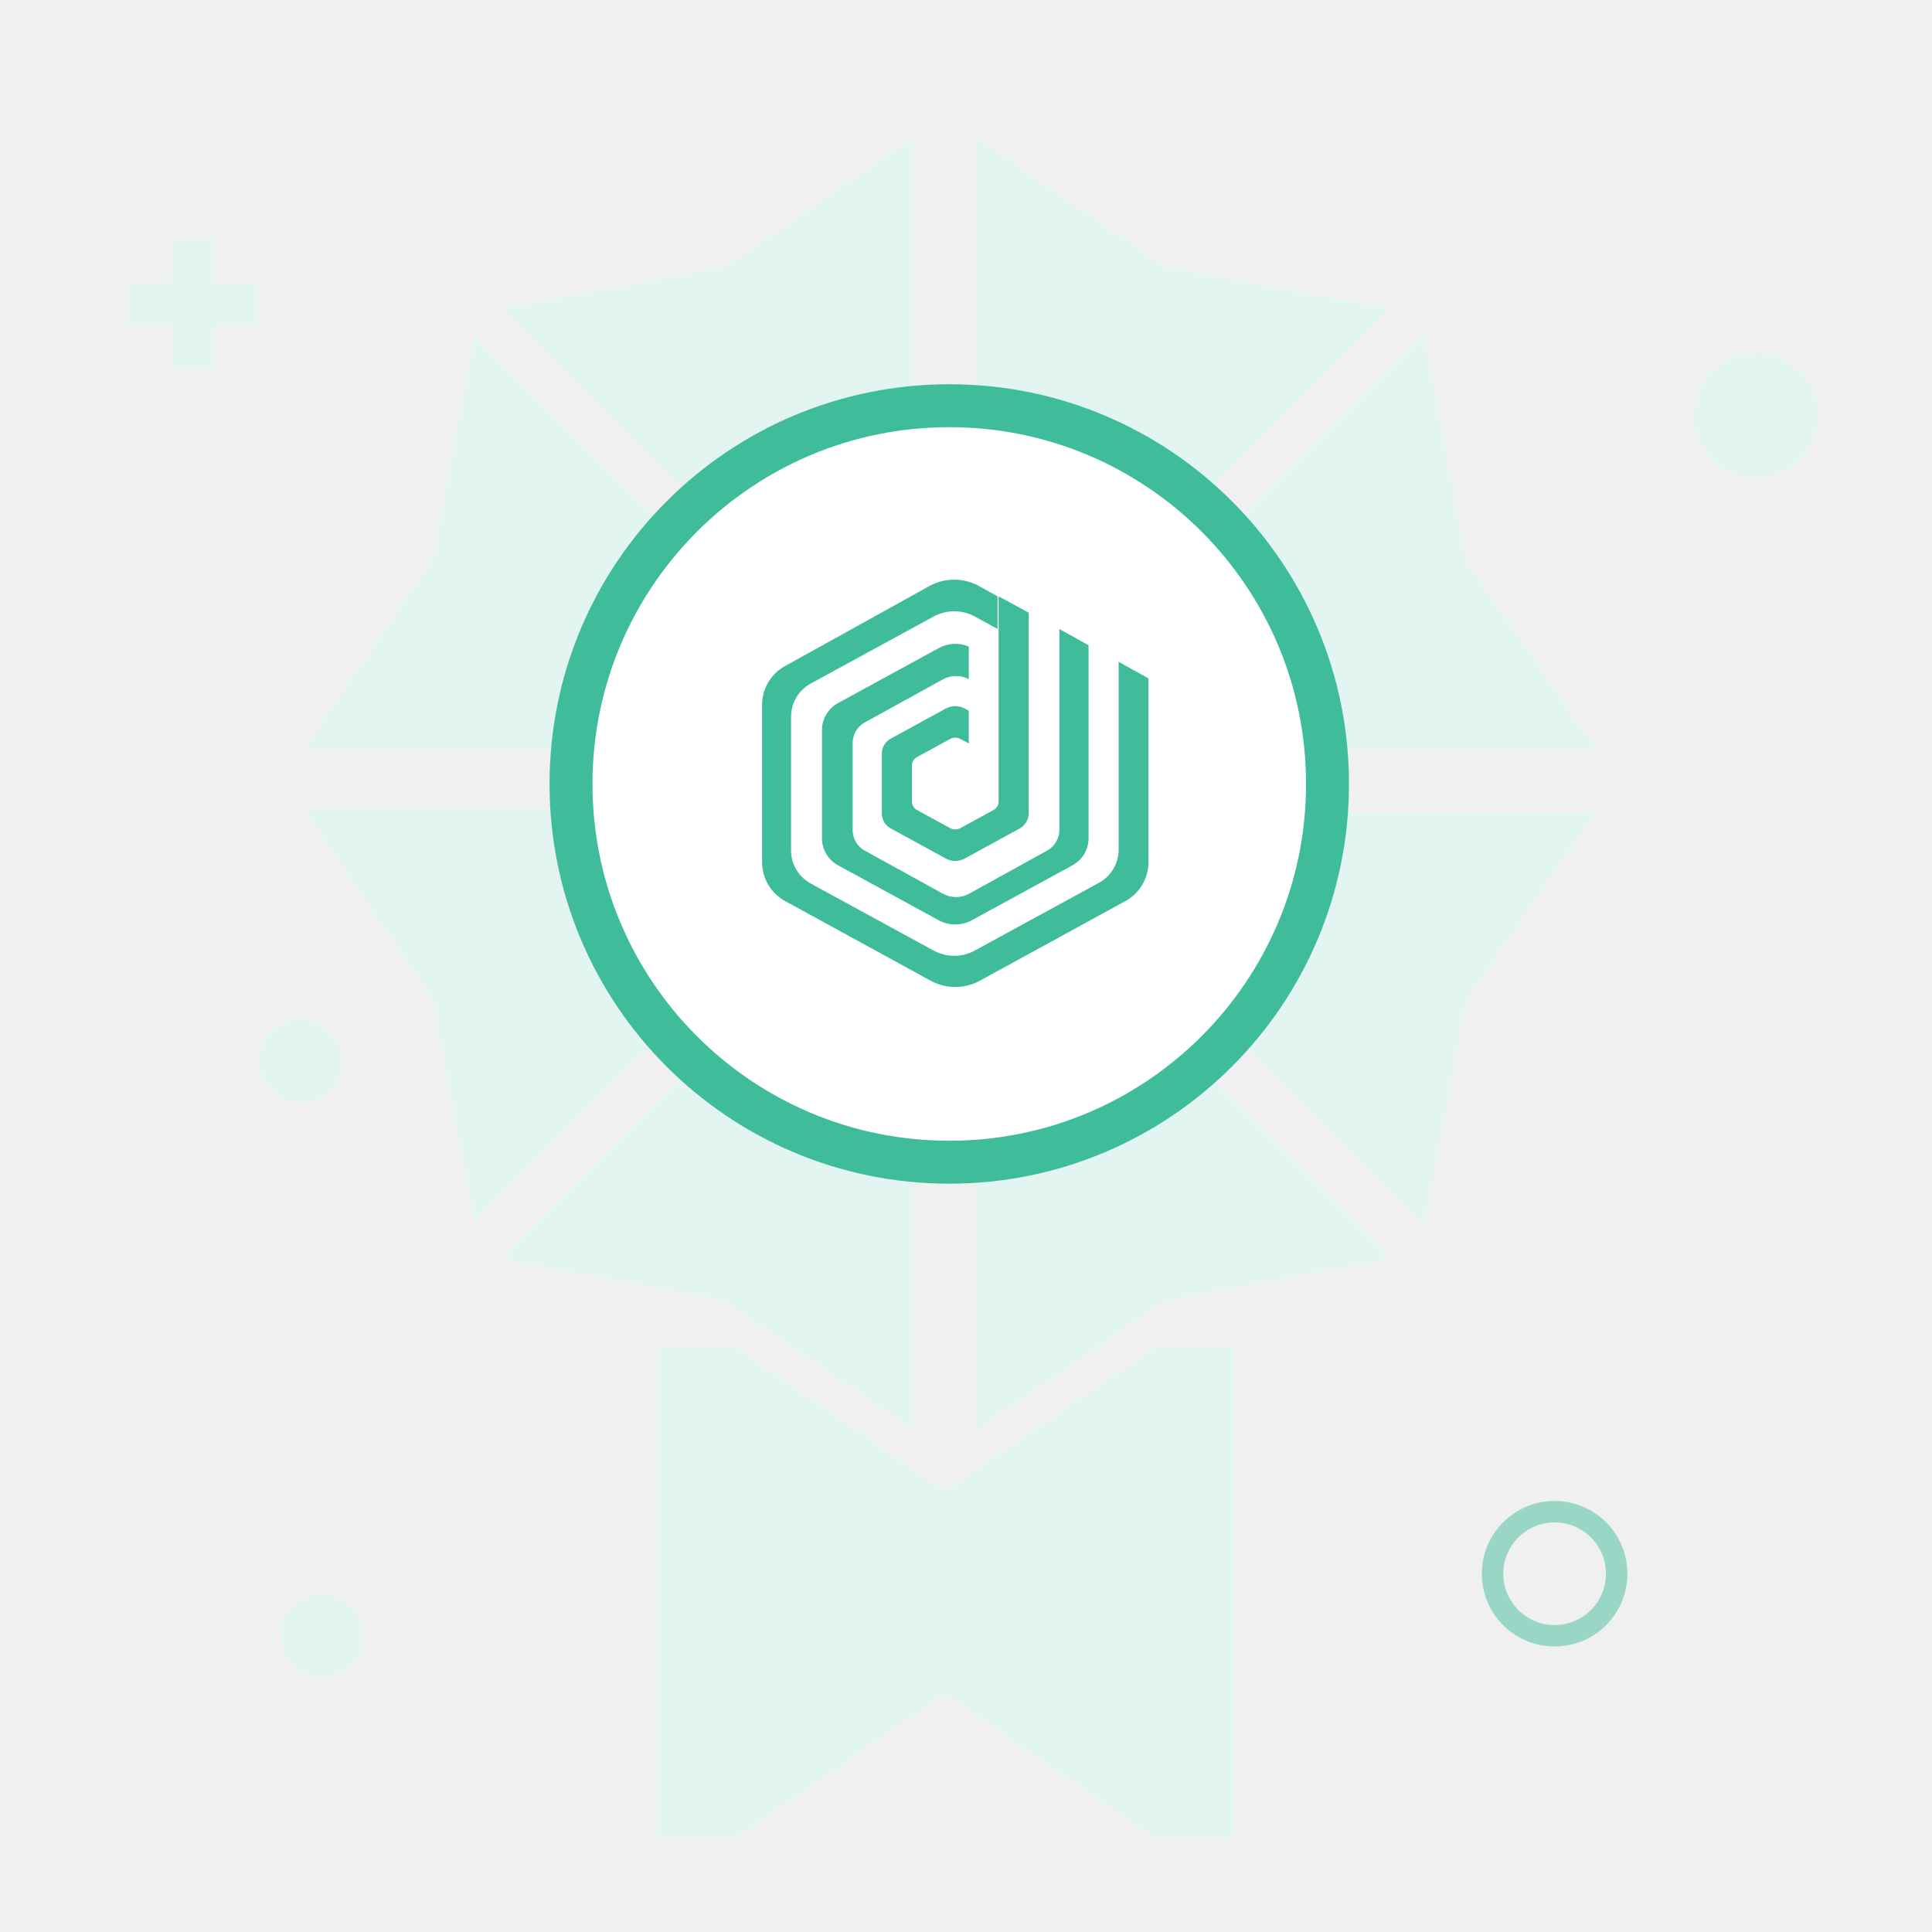
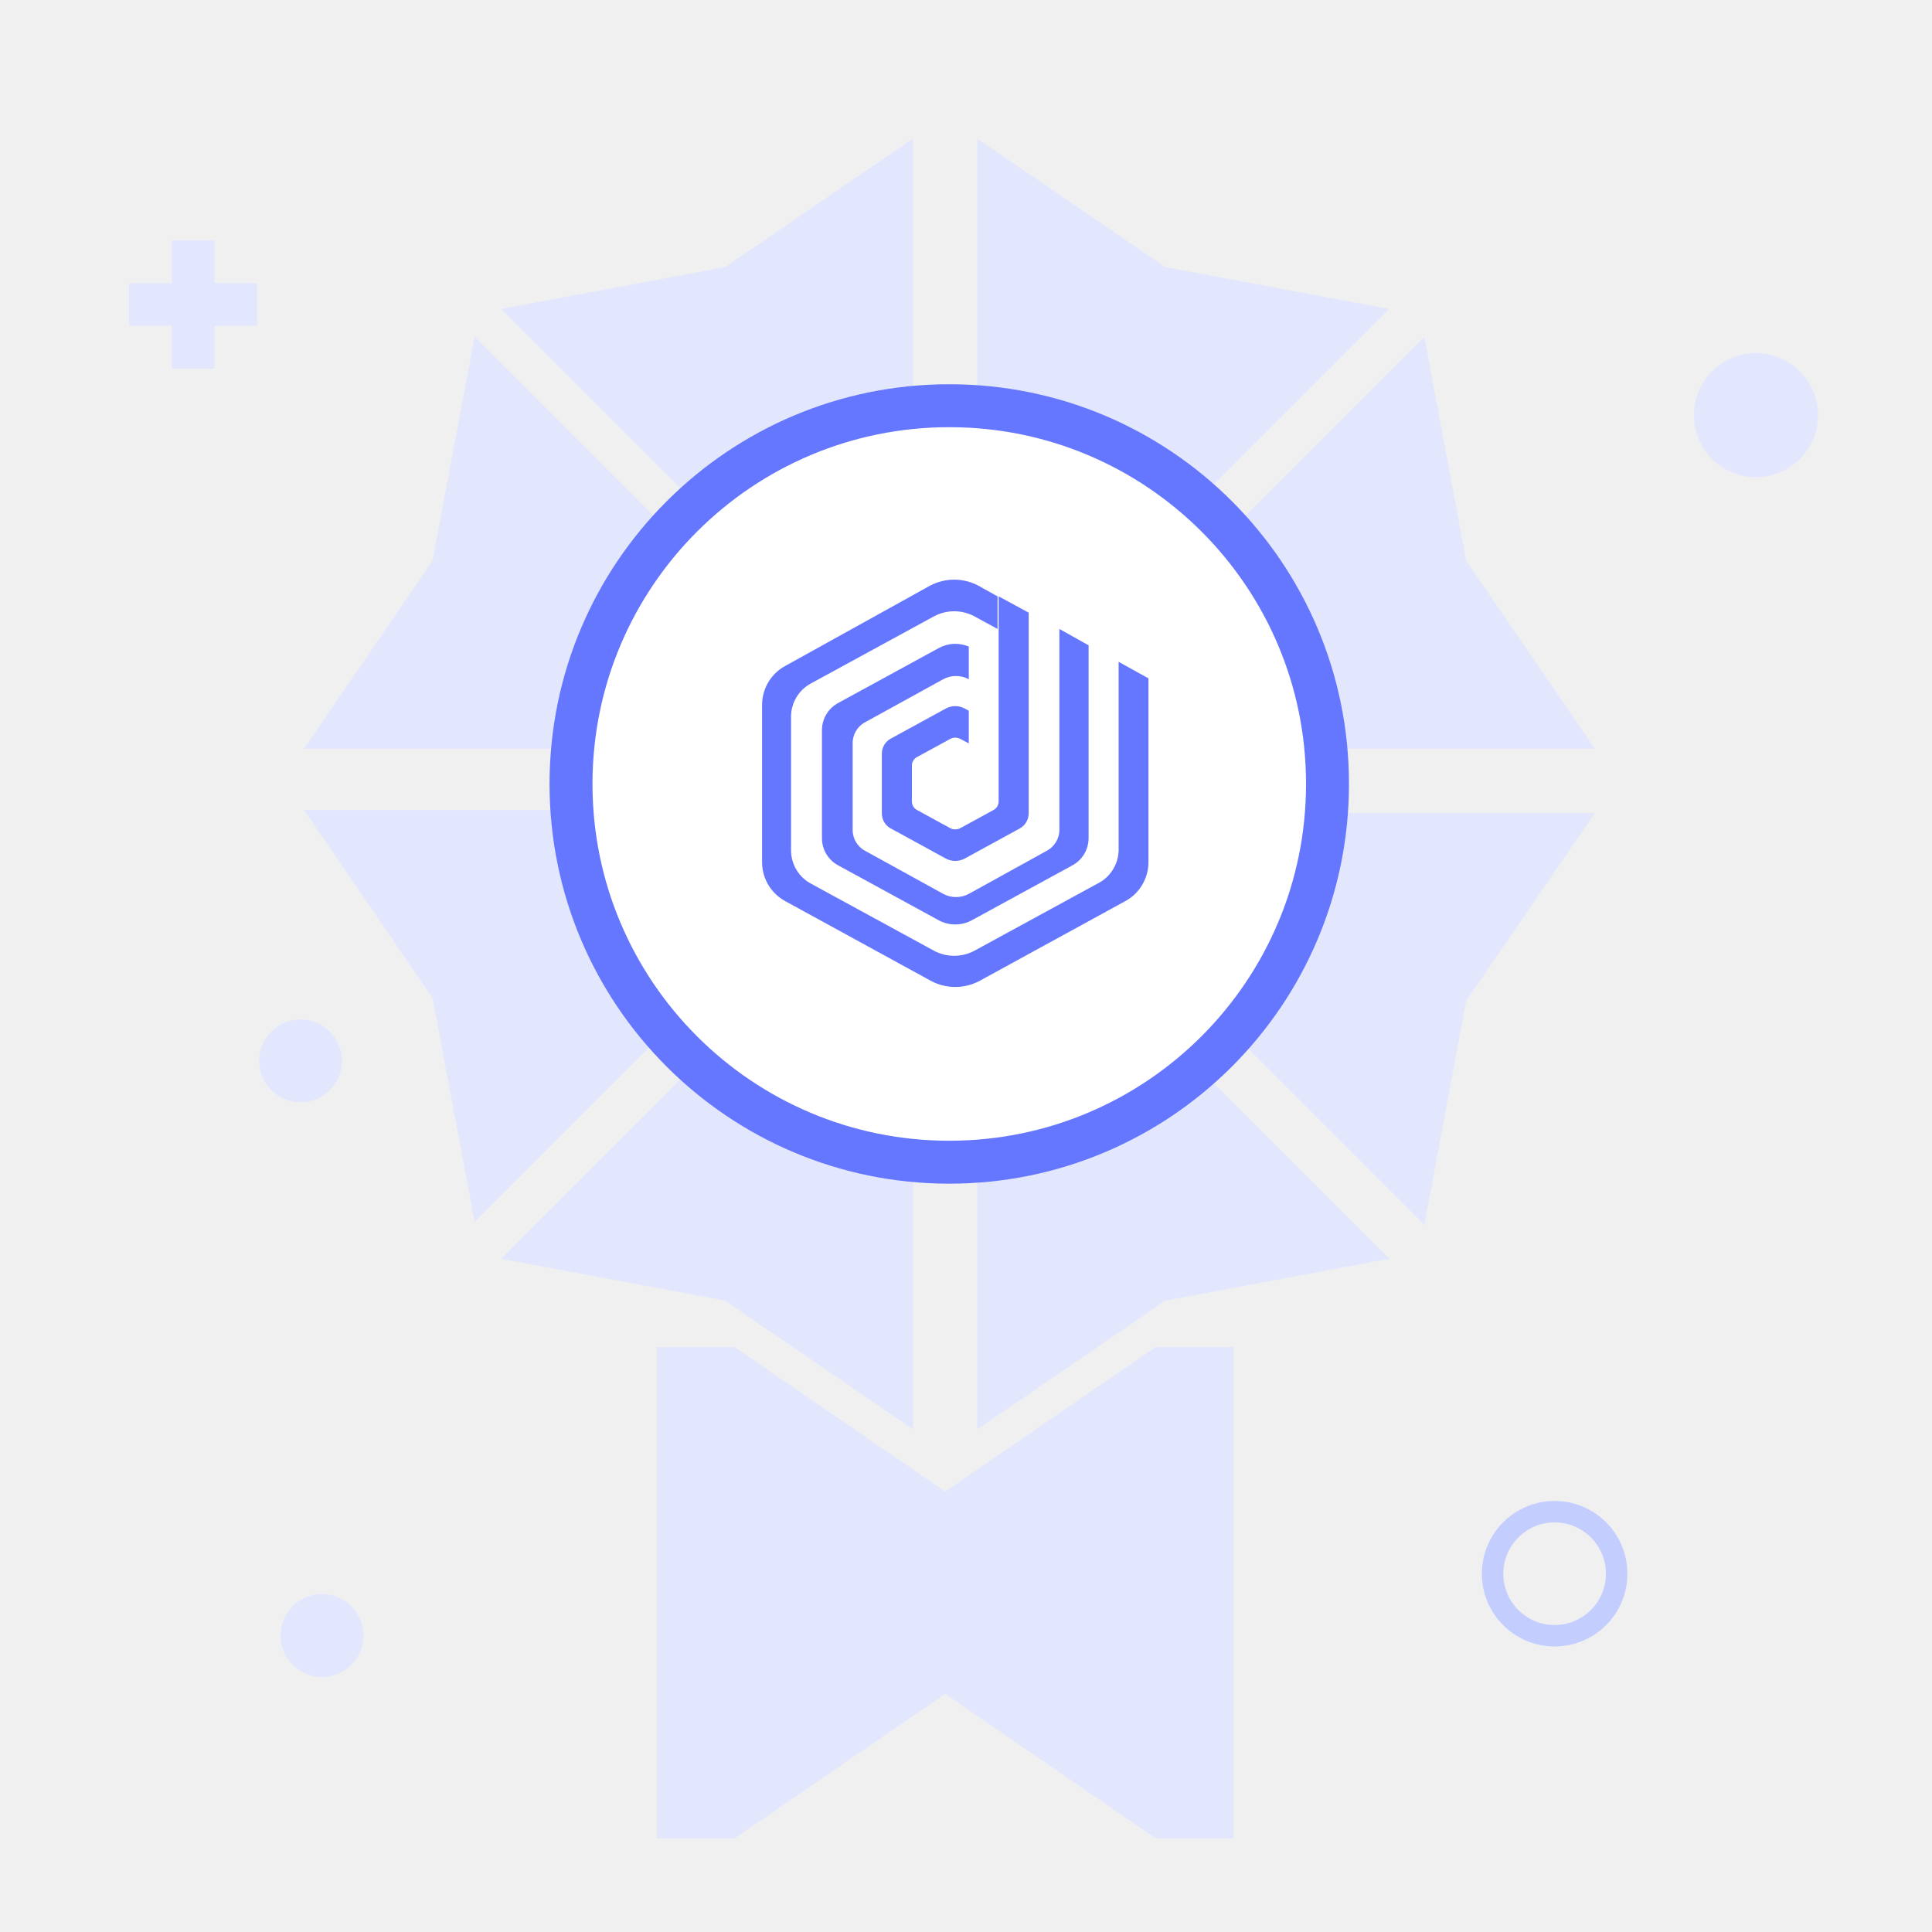
<svg xmlns="http://www.w3.org/2000/svg" viewBox="0 0 90 90">
-   <path d="M81.8,22.23a2.89,2.89,0,1,1,2.89-2.89,2.89,2.89,0,0,1-2.89,2.89" fill="#e2f5f0" />
-   <circle cx="72.42" cy="73.31" r="2.89" fill="none" stroke="#9ad6c5" stroke-linecap="round" stroke-linejoin="round" />
-   <path d="M15,78.12a1.93,1.93,0,1,1,1.93-1.92A1.93,1.93,0,0,1,15,78.12" fill="#e2f5f0" />
-   <path d="M14,51.35a1.93,1.93,0,1,1,1.93-1.93A1.94,1.94,0,0,1,14,51.35" fill="#e2f5f0" />
-   <rect x="6.01" y="13.19" width="5.97" height="1.99" fill="#e2f5f0" />
-   <rect x="8" y="11.2" width="1.99" height="5.97" fill="#e2f5f0" />
-   <polygon points="74.3 34.88 68.3 26.12 66.35 15.69 47.16 34.88 74.3 34.88" fill="#e2f5f0" />
-   <polygon points="42.54 6.45 33.78 12.44 23.34 14.39 42.54 33.59 42.54 6.45" fill="#e2f5f0" />
-   <polygon points="14.16 37.73 20.15 46.49 22.11 56.92 41.3 37.73 14.16 37.73" fill="#e2f5f0" />
-   <polygon points="23.34 58.64 33.78 60.59 42.54 66.59 42.54 39.44 23.34 58.64" fill="#e2f5f0" />
-   <polygon points="22.11 15.69 20.15 26.12 14.16 34.88 41.3 34.88 22.11 15.69" fill="#e2f5f0" />
-   <polygon points="74.3 37.87 47.16 37.87 66.35 57.06 68.3 46.62 74.3 37.87" fill="#e2f5f0" />
-   <polygon points="45.52 66.59 54.28 60.59 64.72 58.64 45.52 39.44 45.52 66.59" fill="#e2f5f0" />
-   <polygon points="64.72 14.39 54.28 12.44 45.52 6.45 45.52 33.59 64.72 14.39" fill="#e2f5f0" />
-   <polygon points="53.84 62.75 44.03 69.48 34.22 62.75 30.6 62.75 30.6 85.64 34.22 85.64 44.03 78.91 53.84 85.64 57.47 85.64 57.47 62.75 53.84 62.75" fill="#e2f5f0" />
-   <path d="M61.84,36.52A17.62,17.62,0,1,1,44.23,18.9,17.61,17.61,0,0,1,61.84,36.52" fill="#fff" stroke="#3fbd9a" stroke-linecap="round" stroke-linejoin="round" stroke-width="2" />
-   <path d="M50.71,30.06v9a1.44,1.44,0,0,1-.77,1.26l-4.67,2.55a1.62,1.62,0,0,1-1.54,0l-4.67-2.55a1.44,1.44,0,0,1-.77-1.26V34a1.44,1.44,0,0,1,.77-1.26l4.67-2.55a1.6,1.6,0,0,1,1.4-.07v1.52l0,0a1.26,1.26,0,0,0-1.19,0l-3.63,2a1.1,1.1,0,0,0-.59,1v4a1.1,1.1,0,0,0,.59,1l3.63,2a1.26,1.26,0,0,0,1.19,0l3.62-2a1.11,1.11,0,0,0,.6-1V29.3Z" fill="#3fbd9a" />
-   <path d="M47.92,28.54l-1.4-.76v9.55a.45.45,0,0,1-.25.41l-1.52.83a.5.5,0,0,1-.5,0l-1.52-.83a.45.45,0,0,1-.25-.41V35.67a.45.45,0,0,1,.25-.41l1.52-.83a.5.5,0,0,1,.5,0l.38.2V33.11l-.2-.11a.93.93,0,0,0-.86,0l-2.56,1.4a.79.79,0,0,0-.43.7v2.8a.79.79,0,0,0,.43.7L44.07,40a.93.93,0,0,0,.86,0l2.56-1.4a.81.81,0,0,0,.43-.7V28.54Z" fill="#3fbd9a" />
-   <path d="M52.11,30.83v8.79a1.77,1.77,0,0,1-1,1.55l-5.72,3.12a2,2,0,0,1-1.88,0l-5.72-3.12a1.76,1.76,0,0,1-.94-1.55V33.38a1.76,1.76,0,0,1,.94-1.55l5.72-3.12a2,2,0,0,1,1.88,0l1.08.59V27.78l-.9-.5a2.4,2.4,0,0,0-2.24,0L36.62,31a2.07,2.07,0,0,0-1.12,1.83v7.38A2.07,2.07,0,0,0,36.62,42l6.76,3.7a2.4,2.4,0,0,0,2.24,0L52.38,42a2.07,2.07,0,0,0,1.12-1.83V31.6Z" fill="#3fbd9a" />
+   <path d="M81.8,22.23a2.89,2.89,0,1,1,2.89-2.89,2.89,2.89,0,0,1-2.89,2.89" fill="#e3e7fe" />
+   <circle cx="72.42" cy="73.31" r="2.89" fill="none" stroke="#c4cefe" stroke-linecap="round" stroke-linejoin="round" />
+   <path d="M15,78.12a1.93,1.93,0,1,1,1.93-1.92A1.93,1.93,0,0,1,15,78.12" fill="#e3e7fe" />
+   <path d="M14,51.35a1.93,1.93,0,1,1,1.93-1.93A1.94,1.94,0,0,1,14,51.35" fill="#e3e7fe" />
+   <rect x="6.01" y="13.19" width="5.97" height="1.99" fill="#e3e7fe" />
+   <rect x="8" y="11.2" width="1.99" height="5.97" fill="#e3e7fe" />
+   <polygon points="74.3 34.88 68.3 26.12 66.35 15.69 47.16 34.88 74.3 34.88" fill="#e3e7fe" />
+   <polygon points="42.54 6.45 33.78 12.44 23.34 14.39 42.54 33.59 42.54 6.45" fill="#e3e7fe" />
+   <polygon points="14.16 37.73 20.15 46.49 22.11 56.92 41.3 37.73 14.16 37.73" fill="#e3e7fe" />
+   <polygon points="23.34 58.64 33.78 60.59 42.54 66.59 42.54 39.44 23.34 58.64" fill="#e3e7fe" />
+   <polygon points="22.11 15.69 20.15 26.12 14.16 34.88 41.3 34.88 22.11 15.69" fill="#e3e7fe" />
+   <polygon points="74.3 37.87 47.16 37.87 66.35 57.06 68.3 46.62 74.3 37.87" fill="#e3e7fe" />
+   <polygon points="45.52 66.59 54.28 60.59 64.72 58.64 45.52 39.44 45.52 66.59" fill="#e3e7fe" />
+   <polygon points="64.72 14.39 54.28 12.44 45.52 6.45 45.52 33.59 64.72 14.39" fill="#e3e7fe" />
+   <polygon points="53.84 62.75 44.03 69.48 34.22 62.75 30.6 62.75 30.6 85.64 34.22 85.64 44.03 78.91 53.84 85.64 57.47 85.64 57.47 62.75 53.84 62.75" fill="#e3e7fe" />
+   <path d="M61.84,36.52A17.62,17.62,0,1,1,44.23,18.9,17.61,17.61,0,0,1,61.84,36.52" fill="#fff" stroke="#6576ff" stroke-linecap="round" stroke-linejoin="round" stroke-width="2" />
+   <path d="M50.71,30.06v9a1.44,1.44,0,0,1-.77,1.26l-4.67,2.55a1.62,1.62,0,0,1-1.54,0l-4.67-2.55a1.44,1.44,0,0,1-.77-1.26V34a1.44,1.44,0,0,1,.77-1.26l4.67-2.55a1.6,1.6,0,0,1,1.4-.07v1.52l0,0a1.26,1.26,0,0,0-1.19,0l-3.63,2a1.1,1.1,0,0,0-.59,1v4a1.1,1.1,0,0,0,.59,1l3.63,2a1.26,1.26,0,0,0,1.19,0l3.62-2a1.11,1.11,0,0,0,.6-1V29.3Z" fill="#6576ff" />
+   <path d="M47.92,28.54l-1.4-.76v9.55a.45.45,0,0,1-.25.41l-1.52.83a.5.5,0,0,1-.5,0l-1.52-.83a.45.45,0,0,1-.25-.41V35.67a.45.45,0,0,1,.25-.41l1.52-.83a.5.5,0,0,1,.5,0l.38.2V33.11l-.2-.11a.93.93,0,0,0-.86,0l-2.56,1.4a.79.79,0,0,0-.43.7v2.8a.79.79,0,0,0,.43.7L44.07,40a.93.93,0,0,0,.86,0l2.56-1.4a.81.81,0,0,0,.43-.7V28.54Z" fill="#6576ff" />
+   <path d="M52.11,30.83v8.79a1.77,1.77,0,0,1-1,1.55l-5.72,3.12a2,2,0,0,1-1.88,0l-5.72-3.12a1.76,1.76,0,0,1-.94-1.55V33.38a1.76,1.76,0,0,1,.94-1.55l5.72-3.12a2,2,0,0,1,1.88,0l1.08.59V27.78l-.9-.5a2.4,2.4,0,0,0-2.24,0L36.62,31a2.07,2.07,0,0,0-1.12,1.83v7.38A2.07,2.07,0,0,0,36.62,42l6.76,3.7a2.4,2.4,0,0,0,2.24,0L52.38,42a2.07,2.07,0,0,0,1.12-1.83V31.6Z" fill="#6576ff" />
</svg>
